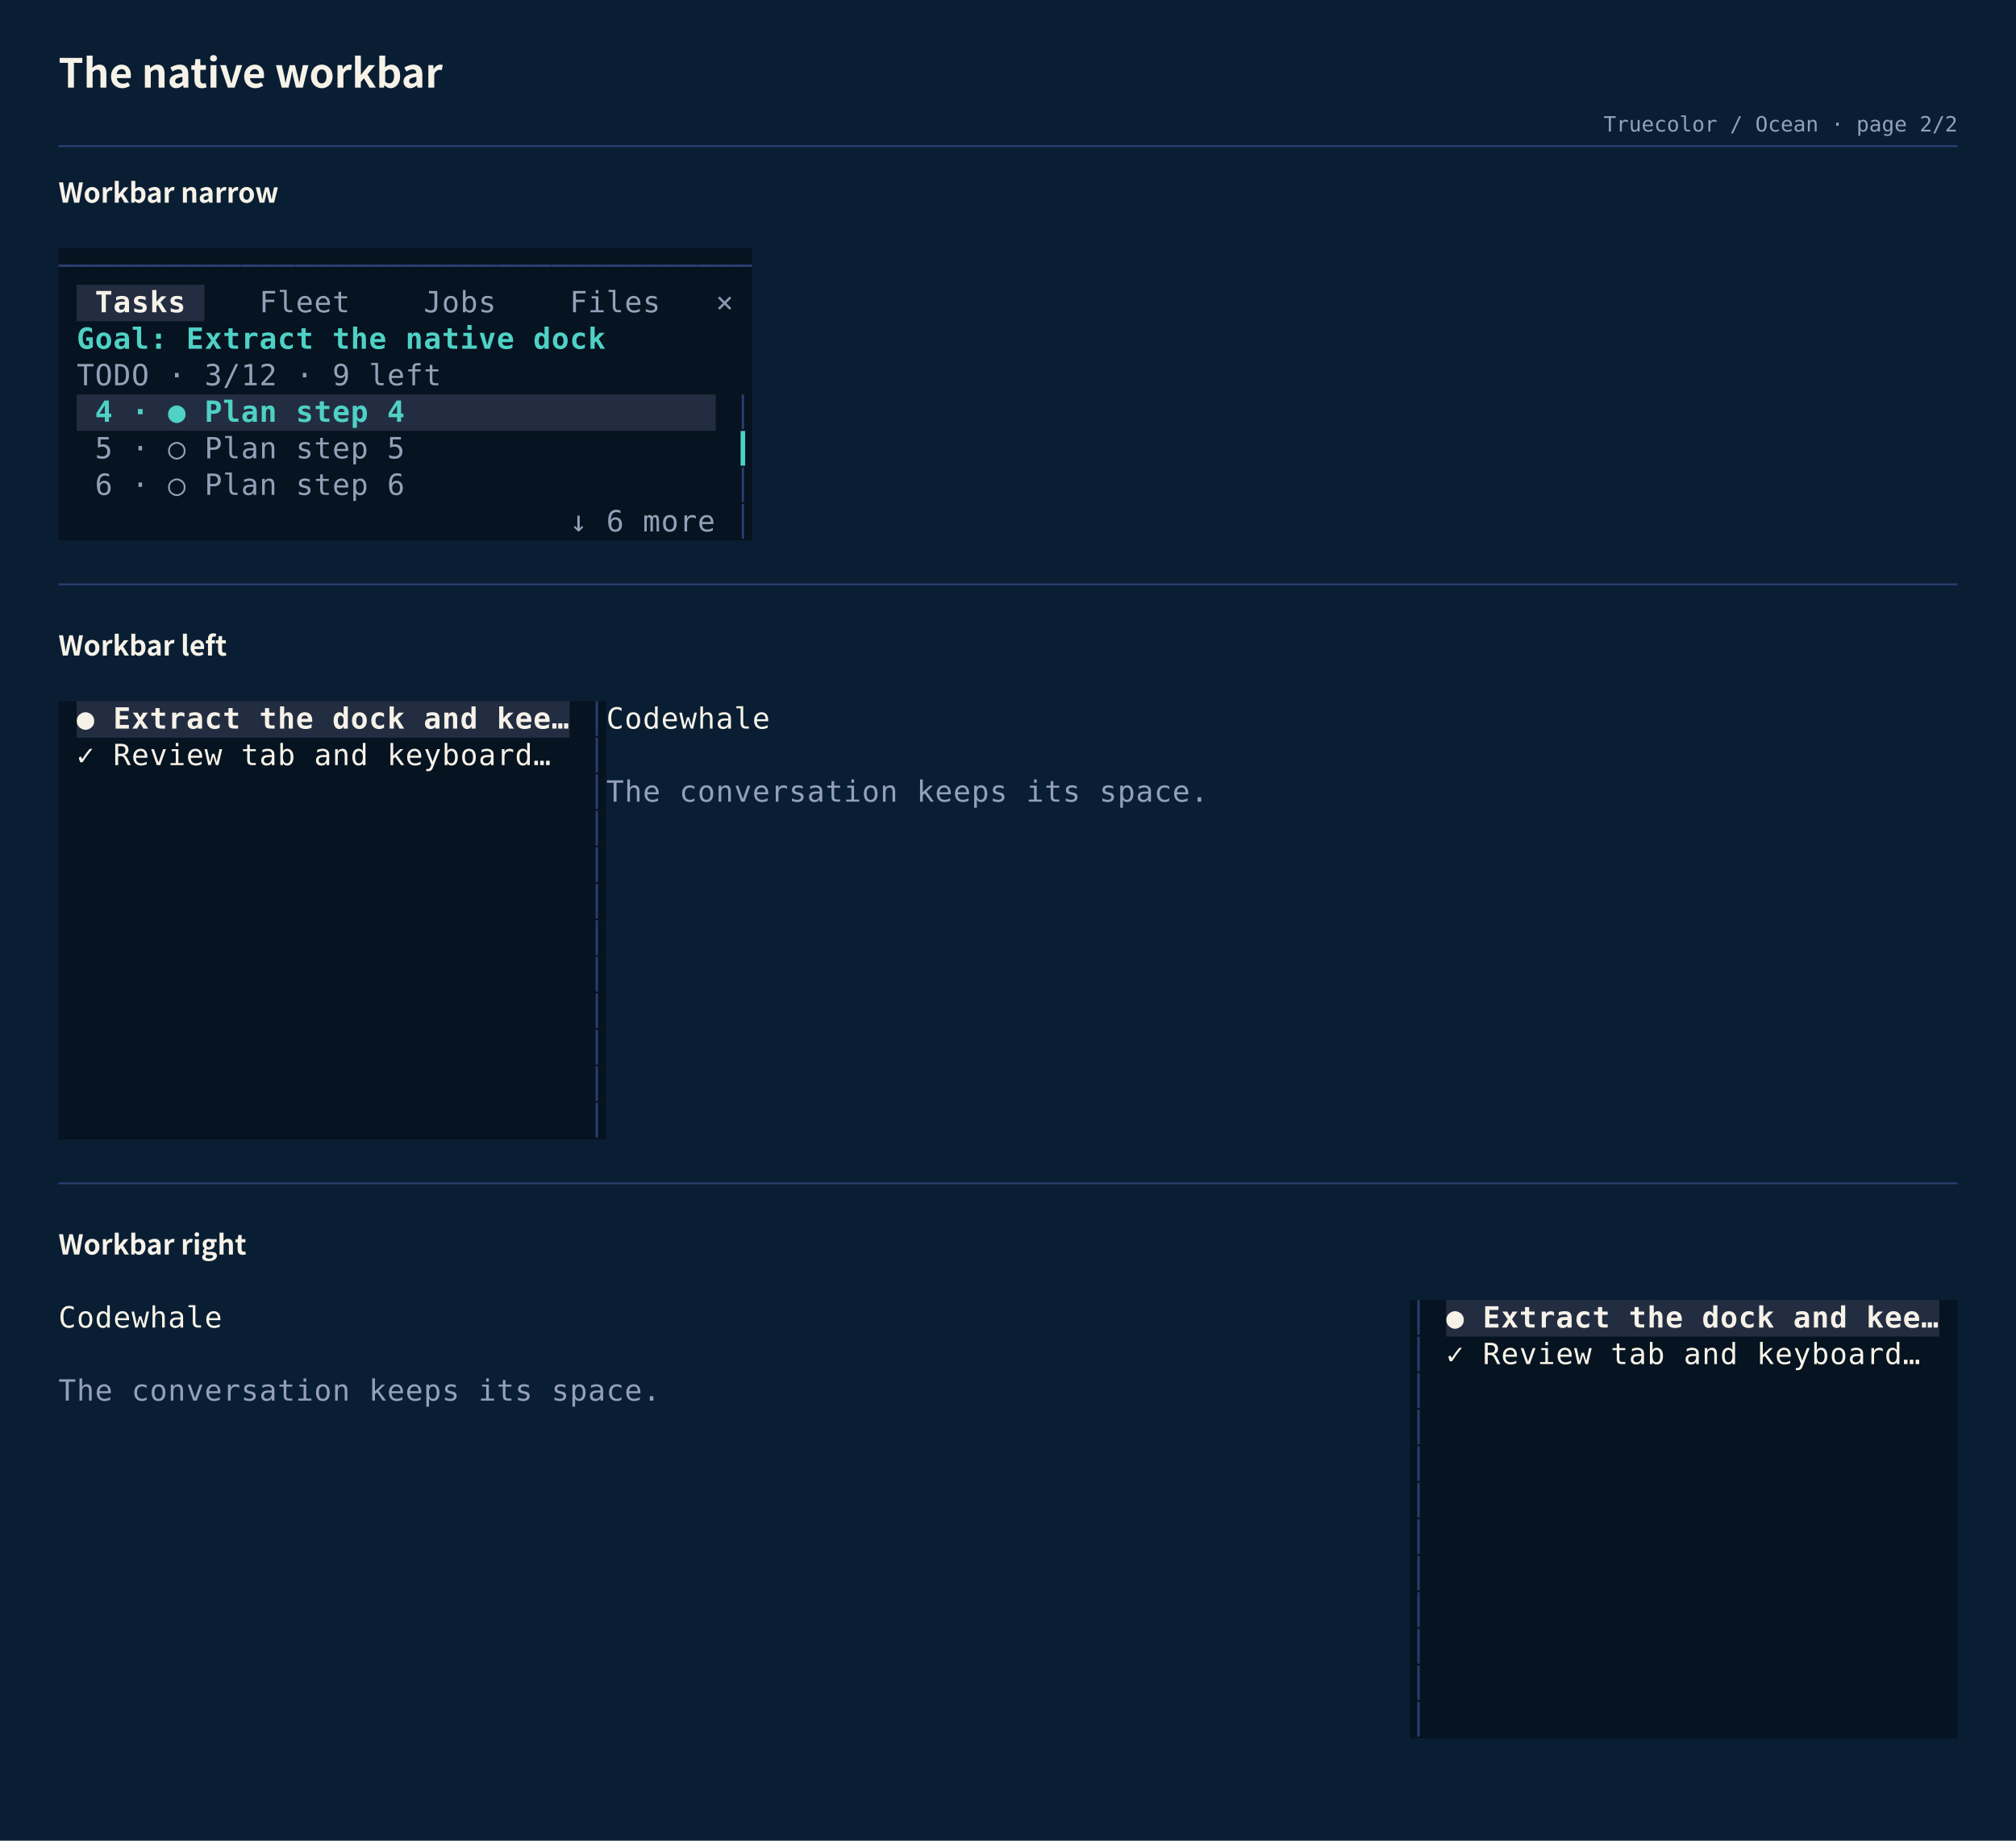
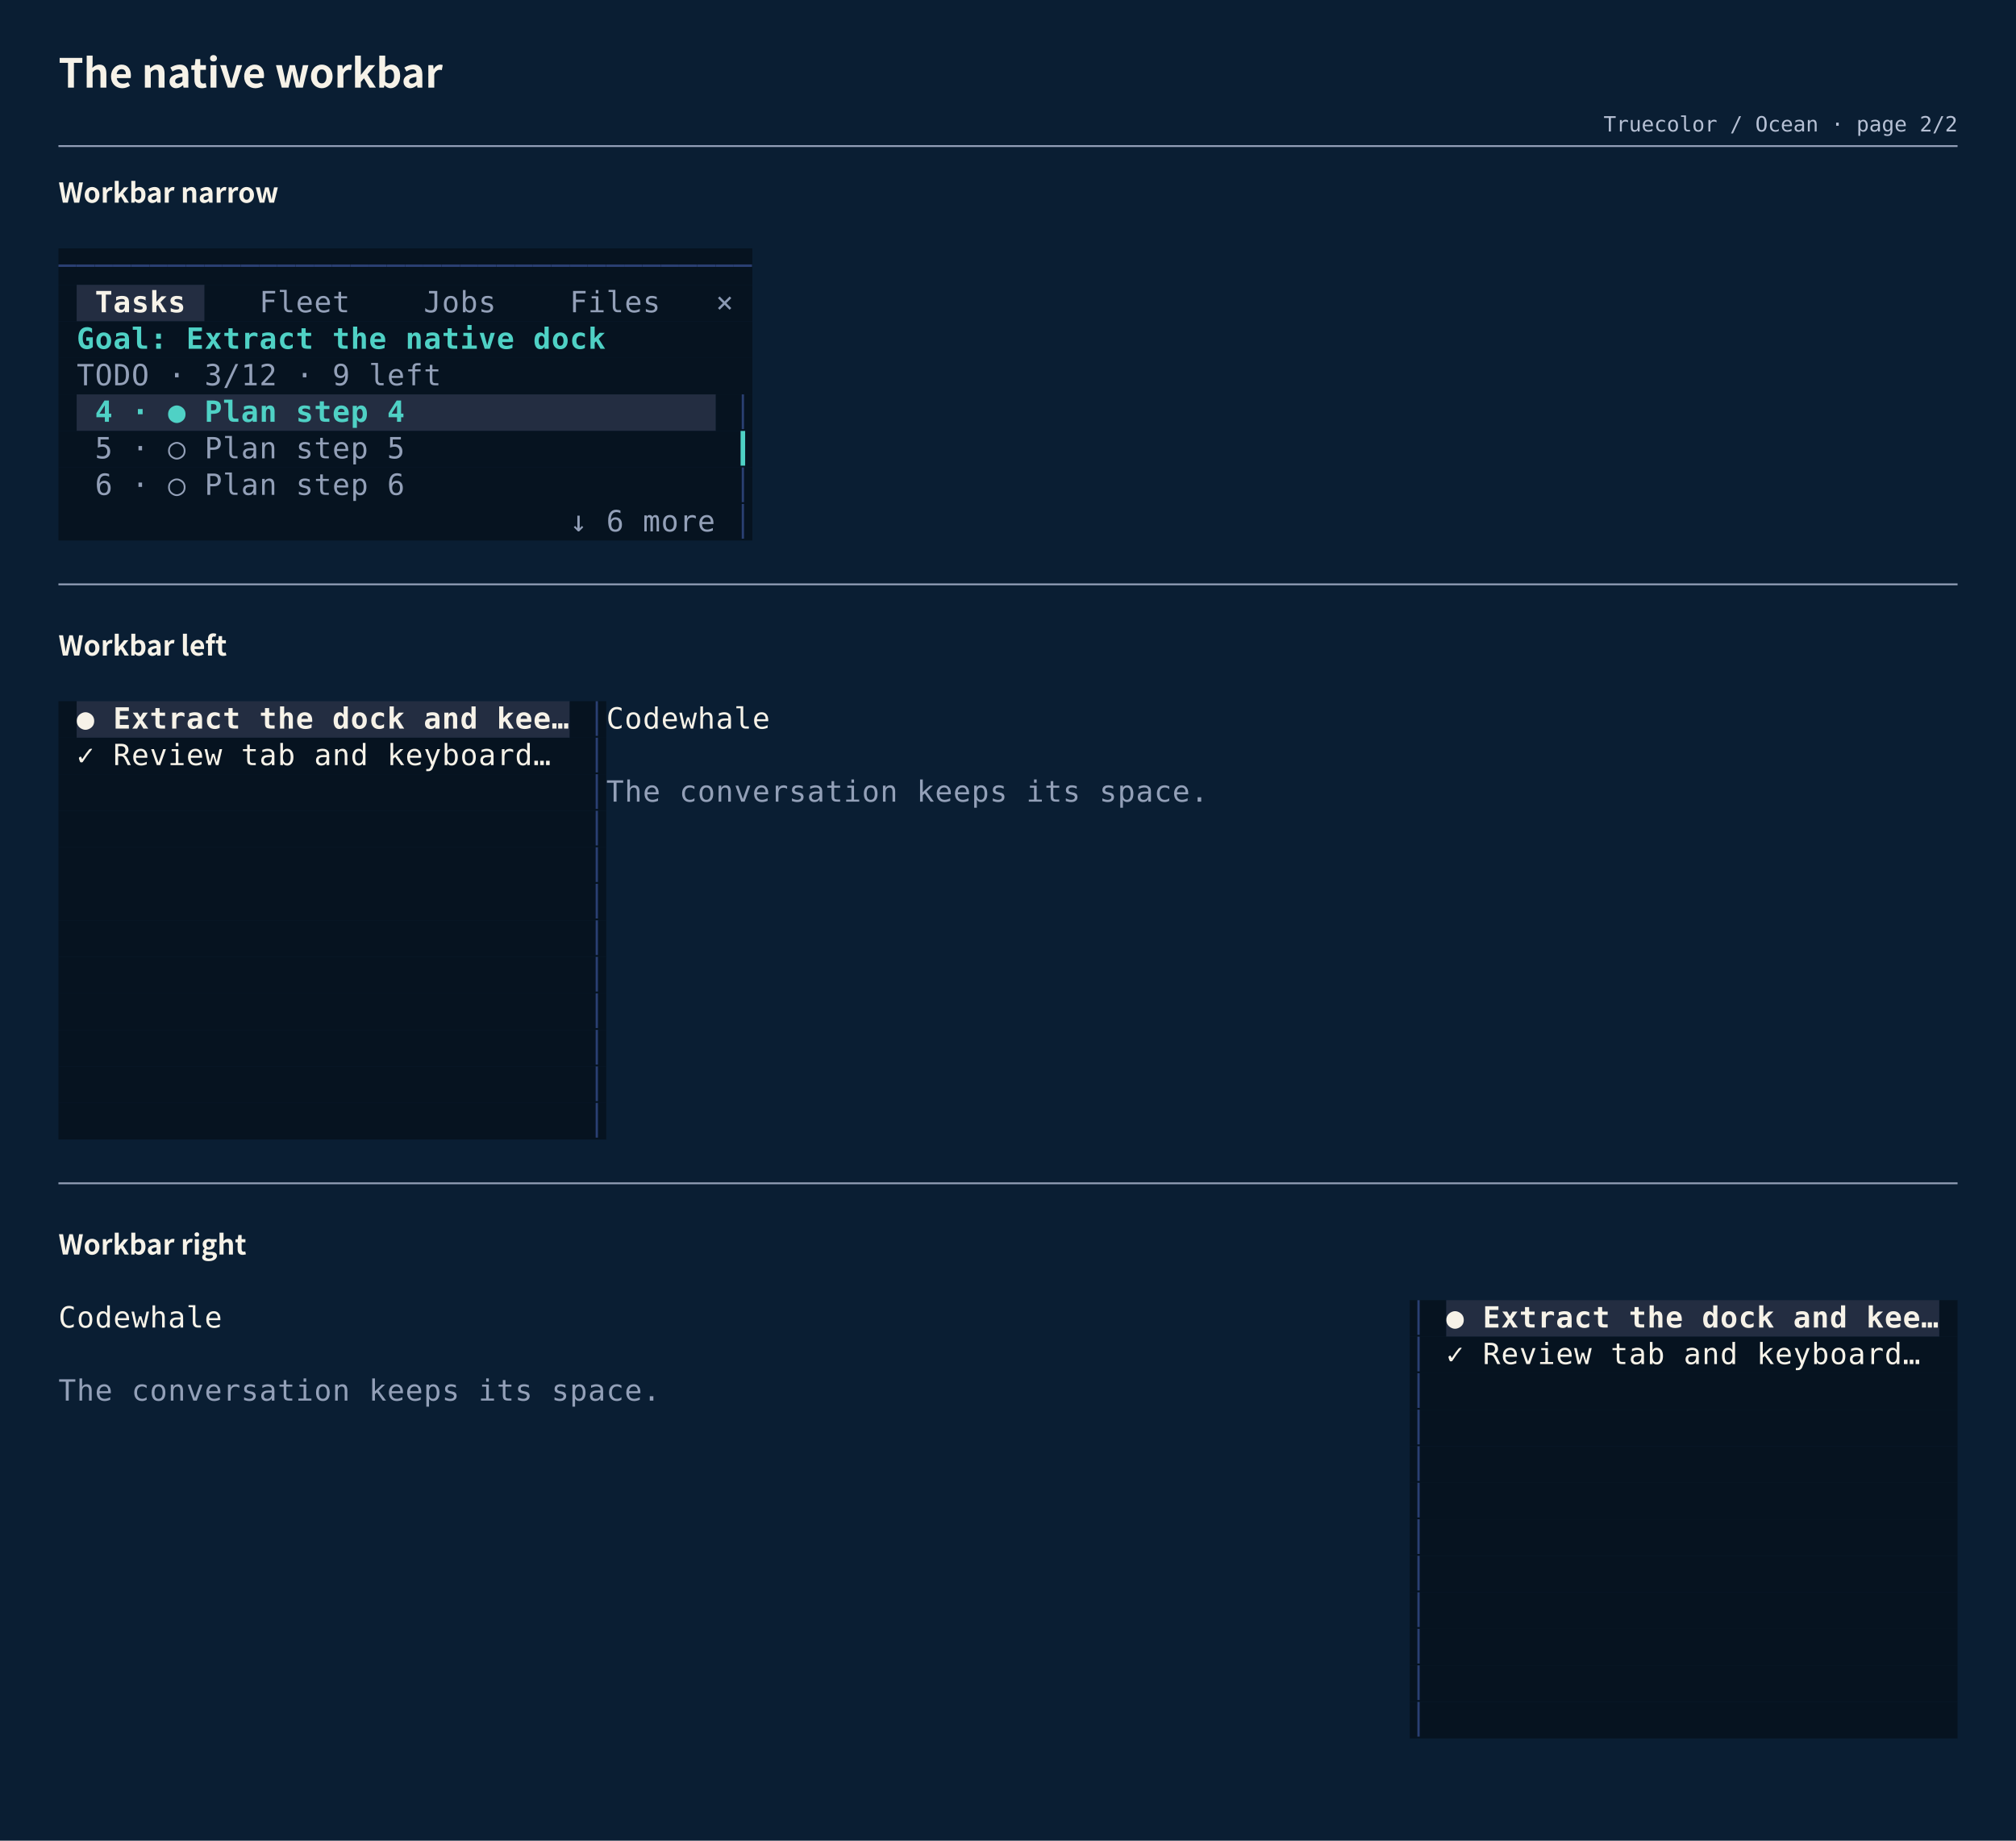
<svg xmlns="http://www.w3.org/2000/svg" width="1104" height="1008" viewBox="0 0 1104 1008" role="img" aria-labelledby="title desc">
  <rect width="100%" height="100%" fill="#0a1e33" />
  <text x="32" y="48" fill="#f6f2e8" font-family="'Geist Sans','PingFang SC','Hiragino Sans GB','Microsoft YaHei UI','Microsoft YaHei','Noto Sans CJK SC','Noto Sans SC','Source Han Sans SC',-apple-system,BlinkMacSystemFont,'Segoe UI',sans-serif" font-size="22" font-weight="600">The native workbar</text>
-   <text x="1072" y="72" fill="#93a0b8" font-family="'DejaVu Sans Mono','Cascadia Mono','SFMono-Regular',Consolas,'Liberation Mono',monospace" font-size="11.5" text-anchor="end">Truecolor / Ocean · page 2/2</text>
-   <path d="M32 80H1072" stroke="#2a3f72" stroke-width="1" />
-   <path d="M32 320H1072" stroke="#2a3f72" stroke-width="1" />
-   <path d="M32 648H1072" stroke="#2a3f72" stroke-width="1" />
+   <text x="1072" y="72" fill="#b6c0d4" font-family="'DejaVu Sans Mono','Cascadia Mono','SFMono-Regular',Consolas,'Liberation Mono',monospace" font-size="11.5" text-anchor="end">Truecolor / Ocean · page 2/2</text>
+   <path d="M32 80H1072" stroke="#93a0b8" stroke-width="1" />
+   <path d="M32 320H1072" stroke="#93a0b8" stroke-width="1" />
+   <path d="M32 648H1072" stroke="#93a0b8" stroke-width="1" />
  <g data-entry="workbar-narrow">
    <text x="32" y="111" fill="#f6f2e8" font-family="'Geist Sans','PingFang SC','Hiragino Sans GB','Microsoft YaHei UI','Microsoft YaHei','Noto Sans CJK SC','Noto Sans SC','Source Han Sans SC',-apple-system,BlinkMacSystemFont,'Segoe UI',sans-serif" font-size="15" font-weight="600">Workbar narrow</text>
    <svg width="380" height="160" viewBox="0 0 380 160" role="img" x="32" y="136">
      <rect width="100%" height="100%" fill="#0a1e33" />
      <rect x="0" y="0" width="380" height="20" fill="#061320" />
      <rect x="0" y="20" width="10" height="20" fill="#061320" />
      <rect x="10" y="20" width="70" height="20" fill="#232d41" />
      <rect x="80" y="20" width="300" height="20" fill="#061320" />
      <rect x="0" y="40" width="380" height="20" fill="#061320" />
      <rect x="0" y="60" width="380" height="20" fill="#061320" />
      <rect x="0" y="80" width="10" height="20" fill="#061320" />
      <rect x="10" y="80" width="350" height="20" fill="#232d41" />
      <rect x="360" y="80" width="20" height="20" fill="#061320" />
      <rect x="0" y="100" width="380" height="20" fill="#061320" />
      <rect x="0" y="120" width="380" height="20" fill="#061320" />
      <rect x="0" y="140" width="380" height="20" fill="#061320" />
      <g font-family="'DejaVu Sans Mono','Cascadia Mono','SFMono-Regular',Consolas,'Liberation Mono',monospace" font-size="16" xml:space="preserve">
        <text x="0" y="15" fill="#2a3f72" textLength="10" lengthAdjust="spacingAndGlyphs">─</text>
        <text x="10" y="15" fill="#2a3f72" textLength="10" lengthAdjust="spacingAndGlyphs">─</text>
        <text x="20" y="15" fill="#2a3f72" textLength="10" lengthAdjust="spacingAndGlyphs">─</text>
        <text x="30" y="15" fill="#2a3f72" textLength="10" lengthAdjust="spacingAndGlyphs">─</text>
        <text x="40" y="15" fill="#2a3f72" textLength="10" lengthAdjust="spacingAndGlyphs">─</text>
        <text x="50" y="15" fill="#2a3f72" textLength="10" lengthAdjust="spacingAndGlyphs">─</text>
        <text x="60" y="15" fill="#2a3f72" textLength="10" lengthAdjust="spacingAndGlyphs">─</text>
        <text x="70" y="15" fill="#2a3f72" textLength="10" lengthAdjust="spacingAndGlyphs">─</text>
        <text x="80" y="15" fill="#2a3f72" textLength="10" lengthAdjust="spacingAndGlyphs">─</text>
        <text x="90" y="15" fill="#2a3f72" textLength="10" lengthAdjust="spacingAndGlyphs">─</text>
        <text x="100" y="15" fill="#2a3f72" textLength="10" lengthAdjust="spacingAndGlyphs">─</text>
        <text x="110" y="15" fill="#2a3f72" textLength="10" lengthAdjust="spacingAndGlyphs">─</text>
        <text x="120" y="15" fill="#2a3f72" textLength="10" lengthAdjust="spacingAndGlyphs">─</text>
        <text x="130" y="15" fill="#2a3f72" textLength="10" lengthAdjust="spacingAndGlyphs">─</text>
        <text x="140" y="15" fill="#2a3f72" textLength="10" lengthAdjust="spacingAndGlyphs">─</text>
        <text x="150" y="15" fill="#2a3f72" textLength="10" lengthAdjust="spacingAndGlyphs">─</text>
        <text x="160" y="15" fill="#2a3f72" textLength="10" lengthAdjust="spacingAndGlyphs">─</text>
        <text x="170" y="15" fill="#2a3f72" textLength="10" lengthAdjust="spacingAndGlyphs">─</text>
        <text x="180" y="15" fill="#2a3f72" textLength="10" lengthAdjust="spacingAndGlyphs">─</text>
        <text x="190" y="15" fill="#2a3f72" textLength="10" lengthAdjust="spacingAndGlyphs">─</text>
        <text x="200" y="15" fill="#2a3f72" textLength="10" lengthAdjust="spacingAndGlyphs">─</text>
        <text x="210" y="15" fill="#2a3f72" textLength="10" lengthAdjust="spacingAndGlyphs">─</text>
        <text x="220" y="15" fill="#2a3f72" textLength="10" lengthAdjust="spacingAndGlyphs">─</text>
        <text x="230" y="15" fill="#2a3f72" textLength="10" lengthAdjust="spacingAndGlyphs">─</text>
        <text x="240" y="15" fill="#2a3f72" textLength="10" lengthAdjust="spacingAndGlyphs">─</text>
        <text x="250" y="15" fill="#2a3f72" textLength="10" lengthAdjust="spacingAndGlyphs">─</text>
        <text x="260" y="15" fill="#2a3f72" textLength="10" lengthAdjust="spacingAndGlyphs">─</text>
        <text x="270" y="15" fill="#2a3f72" textLength="10" lengthAdjust="spacingAndGlyphs">─</text>
        <text x="280" y="15" fill="#2a3f72" textLength="10" lengthAdjust="spacingAndGlyphs">─</text>
        <text x="290" y="15" fill="#2a3f72" textLength="10" lengthAdjust="spacingAndGlyphs">─</text>
        <text x="300" y="15" fill="#2a3f72" textLength="10" lengthAdjust="spacingAndGlyphs">─</text>
        <text x="310" y="15" fill="#2a3f72" textLength="10" lengthAdjust="spacingAndGlyphs">─</text>
        <text x="320" y="15" fill="#2a3f72" textLength="10" lengthAdjust="spacingAndGlyphs">─</text>
        <text x="330" y="15" fill="#2a3f72" textLength="10" lengthAdjust="spacingAndGlyphs">─</text>
        <text x="340" y="15" fill="#2a3f72" textLength="10" lengthAdjust="spacingAndGlyphs">─</text>
        <text x="350" y="15" fill="#2a3f72" textLength="10" lengthAdjust="spacingAndGlyphs">─</text>
        <text x="360" y="15" fill="#2a3f72" textLength="10" lengthAdjust="spacingAndGlyphs">─</text>
        <text x="370" y="15" fill="#2a3f72" textLength="10" lengthAdjust="spacingAndGlyphs">─</text>
        <text x="20" y="35" fill="#f6f2e8" textLength="10" lengthAdjust="spacingAndGlyphs" font-weight="700">T</text>
        <text x="30" y="35" fill="#f6f2e8" textLength="10" lengthAdjust="spacingAndGlyphs" font-weight="700">a</text>
        <text x="40" y="35" fill="#f6f2e8" textLength="10" lengthAdjust="spacingAndGlyphs" font-weight="700">s</text>
        <text x="50" y="35" fill="#f6f2e8" textLength="10" lengthAdjust="spacingAndGlyphs" font-weight="700">k</text>
        <text x="60" y="35" fill="#f6f2e8" textLength="10" lengthAdjust="spacingAndGlyphs" font-weight="700">s</text>
        <text x="110" y="35" fill="#93a0b8" textLength="10" lengthAdjust="spacingAndGlyphs">F</text>
        <text x="120" y="35" fill="#93a0b8" textLength="10" lengthAdjust="spacingAndGlyphs">l</text>
        <text x="130" y="35" fill="#93a0b8" textLength="10" lengthAdjust="spacingAndGlyphs">e</text>
        <text x="140" y="35" fill="#93a0b8" textLength="10" lengthAdjust="spacingAndGlyphs">e</text>
        <text x="150" y="35" fill="#93a0b8" textLength="10" lengthAdjust="spacingAndGlyphs">t</text>
        <text x="200" y="35" fill="#93a0b8" textLength="10" lengthAdjust="spacingAndGlyphs">J</text>
        <text x="210" y="35" fill="#93a0b8" textLength="10" lengthAdjust="spacingAndGlyphs">o</text>
        <text x="220" y="35" fill="#93a0b8" textLength="10" lengthAdjust="spacingAndGlyphs">b</text>
        <text x="230" y="35" fill="#93a0b8" textLength="10" lengthAdjust="spacingAndGlyphs">s</text>
        <text x="280" y="35" fill="#93a0b8" textLength="10" lengthAdjust="spacingAndGlyphs">F</text>
        <text x="290" y="35" fill="#93a0b8" textLength="10" lengthAdjust="spacingAndGlyphs">i</text>
        <text x="300" y="35" fill="#93a0b8" textLength="10" lengthAdjust="spacingAndGlyphs">l</text>
        <text x="310" y="35" fill="#93a0b8" textLength="10" lengthAdjust="spacingAndGlyphs">e</text>
        <text x="320" y="35" fill="#93a0b8" textLength="10" lengthAdjust="spacingAndGlyphs">s</text>
        <text x="360" y="35" fill="#8a99b3" textLength="10" lengthAdjust="spacingAndGlyphs">×</text>
        <text x="10" y="55" fill="#4fd1c5" textLength="10" lengthAdjust="spacingAndGlyphs" font-weight="700">G</text>
        <text x="20" y="55" fill="#4fd1c5" textLength="10" lengthAdjust="spacingAndGlyphs" font-weight="700">o</text>
        <text x="30" y="55" fill="#4fd1c5" textLength="10" lengthAdjust="spacingAndGlyphs" font-weight="700">a</text>
        <text x="40" y="55" fill="#4fd1c5" textLength="10" lengthAdjust="spacingAndGlyphs" font-weight="700">l</text>
        <text x="50" y="55" fill="#4fd1c5" textLength="10" lengthAdjust="spacingAndGlyphs" font-weight="700">:</text>
        <text x="70" y="55" fill="#4fd1c5" textLength="10" lengthAdjust="spacingAndGlyphs" font-weight="700">E</text>
        <text x="80" y="55" fill="#4fd1c5" textLength="10" lengthAdjust="spacingAndGlyphs" font-weight="700">x</text>
        <text x="90" y="55" fill="#4fd1c5" textLength="10" lengthAdjust="spacingAndGlyphs" font-weight="700">t</text>
        <text x="100" y="55" fill="#4fd1c5" textLength="10" lengthAdjust="spacingAndGlyphs" font-weight="700">r</text>
        <text x="110" y="55" fill="#4fd1c5" textLength="10" lengthAdjust="spacingAndGlyphs" font-weight="700">a</text>
        <text x="120" y="55" fill="#4fd1c5" textLength="10" lengthAdjust="spacingAndGlyphs" font-weight="700">c</text>
        <text x="130" y="55" fill="#4fd1c5" textLength="10" lengthAdjust="spacingAndGlyphs" font-weight="700">t</text>
        <text x="150" y="55" fill="#4fd1c5" textLength="10" lengthAdjust="spacingAndGlyphs" font-weight="700">t</text>
        <text x="160" y="55" fill="#4fd1c5" textLength="10" lengthAdjust="spacingAndGlyphs" font-weight="700">h</text>
        <text x="170" y="55" fill="#4fd1c5" textLength="10" lengthAdjust="spacingAndGlyphs" font-weight="700">e</text>
        <text x="190" y="55" fill="#4fd1c5" textLength="10" lengthAdjust="spacingAndGlyphs" font-weight="700">n</text>
        <text x="200" y="55" fill="#4fd1c5" textLength="10" lengthAdjust="spacingAndGlyphs" font-weight="700">a</text>
        <text x="210" y="55" fill="#4fd1c5" textLength="10" lengthAdjust="spacingAndGlyphs" font-weight="700">t</text>
        <text x="220" y="55" fill="#4fd1c5" textLength="10" lengthAdjust="spacingAndGlyphs" font-weight="700">i</text>
        <text x="230" y="55" fill="#4fd1c5" textLength="10" lengthAdjust="spacingAndGlyphs" font-weight="700">v</text>
        <text x="240" y="55" fill="#4fd1c5" textLength="10" lengthAdjust="spacingAndGlyphs" font-weight="700">e</text>
        <text x="260" y="55" fill="#4fd1c5" textLength="10" lengthAdjust="spacingAndGlyphs" font-weight="700">d</text>
        <text x="270" y="55" fill="#4fd1c5" textLength="10" lengthAdjust="spacingAndGlyphs" font-weight="700">o</text>
        <text x="280" y="55" fill="#4fd1c5" textLength="10" lengthAdjust="spacingAndGlyphs" font-weight="700">c</text>
        <text x="290" y="55" fill="#4fd1c5" textLength="10" lengthAdjust="spacingAndGlyphs" font-weight="700">k</text>
        <text x="10" y="75" fill="#93a0b8" textLength="10" lengthAdjust="spacingAndGlyphs">T</text>
        <text x="20" y="75" fill="#93a0b8" textLength="10" lengthAdjust="spacingAndGlyphs">O</text>
        <text x="30" y="75" fill="#93a0b8" textLength="10" lengthAdjust="spacingAndGlyphs">D</text>
        <text x="40" y="75" fill="#93a0b8" textLength="10" lengthAdjust="spacingAndGlyphs">O</text>
        <text x="60" y="75" fill="#93a0b8" textLength="10" lengthAdjust="spacingAndGlyphs">·</text>
        <text x="80" y="75" fill="#93a0b8" textLength="10" lengthAdjust="spacingAndGlyphs">3</text>
        <text x="90" y="75" fill="#93a0b8" textLength="10" lengthAdjust="spacingAndGlyphs">/</text>
        <text x="100" y="75" fill="#93a0b8" textLength="10" lengthAdjust="spacingAndGlyphs">1</text>
        <text x="110" y="75" fill="#93a0b8" textLength="10" lengthAdjust="spacingAndGlyphs">2</text>
        <text x="130" y="75" fill="#93a0b8" textLength="10" lengthAdjust="spacingAndGlyphs">·</text>
        <text x="150" y="75" fill="#93a0b8" textLength="10" lengthAdjust="spacingAndGlyphs">9</text>
        <text x="170" y="75" fill="#93a0b8" textLength="10" lengthAdjust="spacingAndGlyphs">l</text>
        <text x="180" y="75" fill="#93a0b8" textLength="10" lengthAdjust="spacingAndGlyphs">e</text>
        <text x="190" y="75" fill="#93a0b8" textLength="10" lengthAdjust="spacingAndGlyphs">f</text>
        <text x="200" y="75" fill="#93a0b8" textLength="10" lengthAdjust="spacingAndGlyphs">t</text>
        <text x="20" y="95" fill="#4fd1c5" textLength="10" lengthAdjust="spacingAndGlyphs" font-weight="700">4</text>
        <text x="40" y="95" fill="#4fd1c5" textLength="10" lengthAdjust="spacingAndGlyphs" font-weight="700">·</text>
        <text x="60" y="95" fill="#4fd1c5" textLength="10" lengthAdjust="spacingAndGlyphs" font-weight="700">●</text>
        <text x="80" y="95" fill="#4fd1c5" textLength="10" lengthAdjust="spacingAndGlyphs" font-weight="700">P</text>
        <text x="90" y="95" fill="#4fd1c5" textLength="10" lengthAdjust="spacingAndGlyphs" font-weight="700">l</text>
        <text x="100" y="95" fill="#4fd1c5" textLength="10" lengthAdjust="spacingAndGlyphs" font-weight="700">a</text>
        <text x="110" y="95" fill="#4fd1c5" textLength="10" lengthAdjust="spacingAndGlyphs" font-weight="700">n</text>
        <text x="130" y="95" fill="#4fd1c5" textLength="10" lengthAdjust="spacingAndGlyphs" font-weight="700">s</text>
        <text x="140" y="95" fill="#4fd1c5" textLength="10" lengthAdjust="spacingAndGlyphs" font-weight="700">t</text>
        <text x="150" y="95" fill="#4fd1c5" textLength="10" lengthAdjust="spacingAndGlyphs" font-weight="700">e</text>
        <text x="160" y="95" fill="#4fd1c5" textLength="10" lengthAdjust="spacingAndGlyphs" font-weight="700">p</text>
        <text x="180" y="95" fill="#4fd1c5" textLength="10" lengthAdjust="spacingAndGlyphs" font-weight="700">4</text>
        <text x="370" y="95" fill="#2a3f72" textLength="10" lengthAdjust="spacingAndGlyphs">│</text>
        <text x="20" y="115" fill="#93a0b8" textLength="10" lengthAdjust="spacingAndGlyphs">5</text>
        <text x="40" y="115" fill="#93a0b8" textLength="10" lengthAdjust="spacingAndGlyphs">·</text>
        <text x="60" y="115" fill="#93a0b8" textLength="10" lengthAdjust="spacingAndGlyphs">○</text>
        <text x="80" y="115" fill="#93a0b8" textLength="10" lengthAdjust="spacingAndGlyphs">P</text>
        <text x="90" y="115" fill="#93a0b8" textLength="10" lengthAdjust="spacingAndGlyphs">l</text>
        <text x="100" y="115" fill="#93a0b8" textLength="10" lengthAdjust="spacingAndGlyphs">a</text>
        <text x="110" y="115" fill="#93a0b8" textLength="10" lengthAdjust="spacingAndGlyphs">n</text>
        <text x="130" y="115" fill="#93a0b8" textLength="10" lengthAdjust="spacingAndGlyphs">s</text>
        <text x="140" y="115" fill="#93a0b8" textLength="10" lengthAdjust="spacingAndGlyphs">t</text>
        <text x="150" y="115" fill="#93a0b8" textLength="10" lengthAdjust="spacingAndGlyphs">e</text>
        <text x="160" y="115" fill="#93a0b8" textLength="10" lengthAdjust="spacingAndGlyphs">p</text>
        <text x="180" y="115" fill="#93a0b8" textLength="10" lengthAdjust="spacingAndGlyphs">5</text>
        <text x="370" y="115" fill="#4fd1c5" textLength="10" lengthAdjust="spacingAndGlyphs">┃</text>
        <text x="20" y="135" fill="#93a0b8" textLength="10" lengthAdjust="spacingAndGlyphs">6</text>
        <text x="40" y="135" fill="#93a0b8" textLength="10" lengthAdjust="spacingAndGlyphs">·</text>
        <text x="60" y="135" fill="#93a0b8" textLength="10" lengthAdjust="spacingAndGlyphs">○</text>
        <text x="80" y="135" fill="#93a0b8" textLength="10" lengthAdjust="spacingAndGlyphs">P</text>
        <text x="90" y="135" fill="#93a0b8" textLength="10" lengthAdjust="spacingAndGlyphs">l</text>
        <text x="100" y="135" fill="#93a0b8" textLength="10" lengthAdjust="spacingAndGlyphs">a</text>
        <text x="110" y="135" fill="#93a0b8" textLength="10" lengthAdjust="spacingAndGlyphs">n</text>
        <text x="130" y="135" fill="#93a0b8" textLength="10" lengthAdjust="spacingAndGlyphs">s</text>
        <text x="140" y="135" fill="#93a0b8" textLength="10" lengthAdjust="spacingAndGlyphs">t</text>
        <text x="150" y="135" fill="#93a0b8" textLength="10" lengthAdjust="spacingAndGlyphs">e</text>
        <text x="160" y="135" fill="#93a0b8" textLength="10" lengthAdjust="spacingAndGlyphs">p</text>
        <text x="180" y="135" fill="#93a0b8" textLength="10" lengthAdjust="spacingAndGlyphs">6</text>
        <text x="370" y="135" fill="#2a3f72" textLength="10" lengthAdjust="spacingAndGlyphs">│</text>
        <text x="280" y="155" fill="#93a0b8" textLength="10" lengthAdjust="spacingAndGlyphs">↓</text>
        <text x="300" y="155" fill="#93a0b8" textLength="10" lengthAdjust="spacingAndGlyphs">6</text>
        <text x="320" y="155" fill="#93a0b8" textLength="10" lengthAdjust="spacingAndGlyphs">m</text>
        <text x="330" y="155" fill="#93a0b8" textLength="10" lengthAdjust="spacingAndGlyphs">o</text>
        <text x="340" y="155" fill="#93a0b8" textLength="10" lengthAdjust="spacingAndGlyphs">r</text>
        <text x="350" y="155" fill="#93a0b8" textLength="10" lengthAdjust="spacingAndGlyphs">e</text>
        <text x="370" y="155" fill="#2a3f72" textLength="10" lengthAdjust="spacingAndGlyphs">│</text>
      </g>
    </svg>
  </g>
  <g data-entry="workbar-left">
    <text x="32" y="359" fill="#f6f2e8" font-family="'Geist Sans','PingFang SC','Hiragino Sans GB','Microsoft YaHei UI','Microsoft YaHei','Noto Sans CJK SC','Noto Sans SC','Source Han Sans SC',-apple-system,BlinkMacSystemFont,'Segoe UI',sans-serif" font-size="15" font-weight="600">Workbar left</text>
    <svg width="1040" height="240" viewBox="0 0 1040 240" role="img" x="32" y="384">
      <rect width="100%" height="100%" fill="#0a1e33" />
      <rect x="0" y="0" width="10" height="20" fill="#061320" />
      <rect x="10" y="0" width="270" height="20" fill="#232d41" />
      <rect x="280" y="0" width="20" height="20" fill="#061320" />
      <rect x="0" y="20" width="300" height="20" fill="#061320" />
      <rect x="0" y="40" width="300" height="20" fill="#061320" />
      <rect x="0" y="60" width="300" height="20" fill="#061320" />
      <rect x="0" y="80" width="300" height="20" fill="#061320" />
      <rect x="0" y="100" width="300" height="20" fill="#061320" />
      <rect x="0" y="120" width="300" height="20" fill="#061320" />
      <rect x="0" y="140" width="300" height="20" fill="#061320" />
      <rect x="0" y="160" width="300" height="20" fill="#061320" />
      <rect x="0" y="180" width="300" height="20" fill="#061320" />
      <rect x="0" y="200" width="300" height="20" fill="#061320" />
      <rect x="0" y="220" width="300" height="20" fill="#061320" />
      <g font-family="'DejaVu Sans Mono','Cascadia Mono','SFMono-Regular',Consolas,'Liberation Mono',monospace" font-size="16" xml:space="preserve">
        <text x="10" y="15" fill="#f6f2e8" textLength="10" lengthAdjust="spacingAndGlyphs" font-weight="700">●</text>
        <text x="30" y="15" fill="#f6f2e8" textLength="10" lengthAdjust="spacingAndGlyphs" font-weight="700">E</text>
        <text x="40" y="15" fill="#f6f2e8" textLength="10" lengthAdjust="spacingAndGlyphs" font-weight="700">x</text>
        <text x="50" y="15" fill="#f6f2e8" textLength="10" lengthAdjust="spacingAndGlyphs" font-weight="700">t</text>
        <text x="60" y="15" fill="#f6f2e8" textLength="10" lengthAdjust="spacingAndGlyphs" font-weight="700">r</text>
        <text x="70" y="15" fill="#f6f2e8" textLength="10" lengthAdjust="spacingAndGlyphs" font-weight="700">a</text>
        <text x="80" y="15" fill="#f6f2e8" textLength="10" lengthAdjust="spacingAndGlyphs" font-weight="700">c</text>
        <text x="90" y="15" fill="#f6f2e8" textLength="10" lengthAdjust="spacingAndGlyphs" font-weight="700">t</text>
        <text x="110" y="15" fill="#f6f2e8" textLength="10" lengthAdjust="spacingAndGlyphs" font-weight="700">t</text>
        <text x="120" y="15" fill="#f6f2e8" textLength="10" lengthAdjust="spacingAndGlyphs" font-weight="700">h</text>
        <text x="130" y="15" fill="#f6f2e8" textLength="10" lengthAdjust="spacingAndGlyphs" font-weight="700">e</text>
        <text x="150" y="15" fill="#f6f2e8" textLength="10" lengthAdjust="spacingAndGlyphs" font-weight="700">d</text>
        <text x="160" y="15" fill="#f6f2e8" textLength="10" lengthAdjust="spacingAndGlyphs" font-weight="700">o</text>
        <text x="170" y="15" fill="#f6f2e8" textLength="10" lengthAdjust="spacingAndGlyphs" font-weight="700">c</text>
        <text x="180" y="15" fill="#f6f2e8" textLength="10" lengthAdjust="spacingAndGlyphs" font-weight="700">k</text>
        <text x="200" y="15" fill="#f6f2e8" textLength="10" lengthAdjust="spacingAndGlyphs" font-weight="700">a</text>
        <text x="210" y="15" fill="#f6f2e8" textLength="10" lengthAdjust="spacingAndGlyphs" font-weight="700">n</text>
        <text x="220" y="15" fill="#f6f2e8" textLength="10" lengthAdjust="spacingAndGlyphs" font-weight="700">d</text>
        <text x="240" y="15" fill="#f6f2e8" textLength="10" lengthAdjust="spacingAndGlyphs" font-weight="700">k</text>
        <text x="250" y="15" fill="#f6f2e8" textLength="10" lengthAdjust="spacingAndGlyphs" font-weight="700">e</text>
        <text x="260" y="15" fill="#f6f2e8" textLength="10" lengthAdjust="spacingAndGlyphs" font-weight="700">e</text>
        <text x="270" y="15" fill="#f6f2e8" textLength="10" lengthAdjust="spacingAndGlyphs" font-weight="700">…</text>
        <text x="290" y="15" fill="#2a3f72" textLength="10" lengthAdjust="spacingAndGlyphs">│</text>
        <text x="300" y="15" fill="#f6f2e8" textLength="10" lengthAdjust="spacingAndGlyphs">C</text>
        <text x="310" y="15" fill="#f6f2e8" textLength="10" lengthAdjust="spacingAndGlyphs">o</text>
        <text x="320" y="15" fill="#f6f2e8" textLength="10" lengthAdjust="spacingAndGlyphs">d</text>
        <text x="330" y="15" fill="#f6f2e8" textLength="10" lengthAdjust="spacingAndGlyphs">e</text>
        <text x="340" y="15" fill="#f6f2e8" textLength="10" lengthAdjust="spacingAndGlyphs">w</text>
        <text x="350" y="15" fill="#f6f2e8" textLength="10" lengthAdjust="spacingAndGlyphs">h</text>
        <text x="360" y="15" fill="#f6f2e8" textLength="10" lengthAdjust="spacingAndGlyphs">a</text>
        <text x="370" y="15" fill="#f6f2e8" textLength="10" lengthAdjust="spacingAndGlyphs">l</text>
        <text x="380" y="15" fill="#f6f2e8" textLength="10" lengthAdjust="spacingAndGlyphs">e</text>
        <text x="10" y="35" fill="#f6f2e8" textLength="10" lengthAdjust="spacingAndGlyphs">✓</text>
        <text x="30" y="35" fill="#f6f2e8" textLength="10" lengthAdjust="spacingAndGlyphs">R</text>
        <text x="40" y="35" fill="#f6f2e8" textLength="10" lengthAdjust="spacingAndGlyphs">e</text>
        <text x="50" y="35" fill="#f6f2e8" textLength="10" lengthAdjust="spacingAndGlyphs">v</text>
        <text x="60" y="35" fill="#f6f2e8" textLength="10" lengthAdjust="spacingAndGlyphs">i</text>
        <text x="70" y="35" fill="#f6f2e8" textLength="10" lengthAdjust="spacingAndGlyphs">e</text>
        <text x="80" y="35" fill="#f6f2e8" textLength="10" lengthAdjust="spacingAndGlyphs">w</text>
        <text x="100" y="35" fill="#f6f2e8" textLength="10" lengthAdjust="spacingAndGlyphs">t</text>
        <text x="110" y="35" fill="#f6f2e8" textLength="10" lengthAdjust="spacingAndGlyphs">a</text>
        <text x="120" y="35" fill="#f6f2e8" textLength="10" lengthAdjust="spacingAndGlyphs">b</text>
        <text x="140" y="35" fill="#f6f2e8" textLength="10" lengthAdjust="spacingAndGlyphs">a</text>
        <text x="150" y="35" fill="#f6f2e8" textLength="10" lengthAdjust="spacingAndGlyphs">n</text>
        <text x="160" y="35" fill="#f6f2e8" textLength="10" lengthAdjust="spacingAndGlyphs">d</text>
        <text x="180" y="35" fill="#f6f2e8" textLength="10" lengthAdjust="spacingAndGlyphs">k</text>
        <text x="190" y="35" fill="#f6f2e8" textLength="10" lengthAdjust="spacingAndGlyphs">e</text>
        <text x="200" y="35" fill="#f6f2e8" textLength="10" lengthAdjust="spacingAndGlyphs">y</text>
        <text x="210" y="35" fill="#f6f2e8" textLength="10" lengthAdjust="spacingAndGlyphs">b</text>
        <text x="220" y="35" fill="#f6f2e8" textLength="10" lengthAdjust="spacingAndGlyphs">o</text>
        <text x="230" y="35" fill="#f6f2e8" textLength="10" lengthAdjust="spacingAndGlyphs">a</text>
        <text x="240" y="35" fill="#f6f2e8" textLength="10" lengthAdjust="spacingAndGlyphs">r</text>
        <text x="250" y="35" fill="#f6f2e8" textLength="10" lengthAdjust="spacingAndGlyphs">d</text>
        <text x="260" y="35" fill="#f6f2e8" textLength="10" lengthAdjust="spacingAndGlyphs">…</text>
        <text x="290" y="35" fill="#2a3f72" textLength="10" lengthAdjust="spacingAndGlyphs">│</text>
        <text x="290" y="55" fill="#2a3f72" textLength="10" lengthAdjust="spacingAndGlyphs">│</text>
        <text x="300" y="55" fill="#93a0b8" textLength="10" lengthAdjust="spacingAndGlyphs">T</text>
        <text x="310" y="55" fill="#93a0b8" textLength="10" lengthAdjust="spacingAndGlyphs">h</text>
        <text x="320" y="55" fill="#93a0b8" textLength="10" lengthAdjust="spacingAndGlyphs">e</text>
        <text x="340" y="55" fill="#93a0b8" textLength="10" lengthAdjust="spacingAndGlyphs">c</text>
        <text x="350" y="55" fill="#93a0b8" textLength="10" lengthAdjust="spacingAndGlyphs">o</text>
        <text x="360" y="55" fill="#93a0b8" textLength="10" lengthAdjust="spacingAndGlyphs">n</text>
        <text x="370" y="55" fill="#93a0b8" textLength="10" lengthAdjust="spacingAndGlyphs">v</text>
        <text x="380" y="55" fill="#93a0b8" textLength="10" lengthAdjust="spacingAndGlyphs">e</text>
        <text x="390" y="55" fill="#93a0b8" textLength="10" lengthAdjust="spacingAndGlyphs">r</text>
        <text x="400" y="55" fill="#93a0b8" textLength="10" lengthAdjust="spacingAndGlyphs">s</text>
        <text x="410" y="55" fill="#93a0b8" textLength="10" lengthAdjust="spacingAndGlyphs">a</text>
        <text x="420" y="55" fill="#93a0b8" textLength="10" lengthAdjust="spacingAndGlyphs">t</text>
        <text x="430" y="55" fill="#93a0b8" textLength="10" lengthAdjust="spacingAndGlyphs">i</text>
        <text x="440" y="55" fill="#93a0b8" textLength="10" lengthAdjust="spacingAndGlyphs">o</text>
        <text x="450" y="55" fill="#93a0b8" textLength="10" lengthAdjust="spacingAndGlyphs">n</text>
        <text x="470" y="55" fill="#93a0b8" textLength="10" lengthAdjust="spacingAndGlyphs">k</text>
        <text x="480" y="55" fill="#93a0b8" textLength="10" lengthAdjust="spacingAndGlyphs">e</text>
        <text x="490" y="55" fill="#93a0b8" textLength="10" lengthAdjust="spacingAndGlyphs">e</text>
        <text x="500" y="55" fill="#93a0b8" textLength="10" lengthAdjust="spacingAndGlyphs">p</text>
        <text x="510" y="55" fill="#93a0b8" textLength="10" lengthAdjust="spacingAndGlyphs">s</text>
        <text x="530" y="55" fill="#93a0b8" textLength="10" lengthAdjust="spacingAndGlyphs">i</text>
        <text x="540" y="55" fill="#93a0b8" textLength="10" lengthAdjust="spacingAndGlyphs">t</text>
        <text x="550" y="55" fill="#93a0b8" textLength="10" lengthAdjust="spacingAndGlyphs">s</text>
        <text x="570" y="55" fill="#93a0b8" textLength="10" lengthAdjust="spacingAndGlyphs">s</text>
        <text x="580" y="55" fill="#93a0b8" textLength="10" lengthAdjust="spacingAndGlyphs">p</text>
        <text x="590" y="55" fill="#93a0b8" textLength="10" lengthAdjust="spacingAndGlyphs">a</text>
        <text x="600" y="55" fill="#93a0b8" textLength="10" lengthAdjust="spacingAndGlyphs">c</text>
        <text x="610" y="55" fill="#93a0b8" textLength="10" lengthAdjust="spacingAndGlyphs">e</text>
        <text x="620" y="55" fill="#93a0b8" textLength="10" lengthAdjust="spacingAndGlyphs">.</text>
        <text x="290" y="75" fill="#2a3f72" textLength="10" lengthAdjust="spacingAndGlyphs">│</text>
        <text x="290" y="95" fill="#2a3f72" textLength="10" lengthAdjust="spacingAndGlyphs">│</text>
        <text x="290" y="115" fill="#2a3f72" textLength="10" lengthAdjust="spacingAndGlyphs">│</text>
        <text x="290" y="135" fill="#2a3f72" textLength="10" lengthAdjust="spacingAndGlyphs">│</text>
        <text x="290" y="155" fill="#2a3f72" textLength="10" lengthAdjust="spacingAndGlyphs">│</text>
        <text x="290" y="175" fill="#2a3f72" textLength="10" lengthAdjust="spacingAndGlyphs">│</text>
        <text x="290" y="195" fill="#2a3f72" textLength="10" lengthAdjust="spacingAndGlyphs">│</text>
        <text x="290" y="215" fill="#2a3f72" textLength="10" lengthAdjust="spacingAndGlyphs">│</text>
        <text x="290" y="235" fill="#2a3f72" textLength="10" lengthAdjust="spacingAndGlyphs">│</text>
      </g>
    </svg>
  </g>
  <g data-entry="workbar-right">
    <text x="32" y="687" fill="#f6f2e8" font-family="'Geist Sans','PingFang SC','Hiragino Sans GB','Microsoft YaHei UI','Microsoft YaHei','Noto Sans CJK SC','Noto Sans SC','Source Han Sans SC',-apple-system,BlinkMacSystemFont,'Segoe UI',sans-serif" font-size="15" font-weight="600">Workbar right</text>
    <svg width="1040" height="240" viewBox="0 0 1040 240" role="img" x="32" y="712">
      <rect width="100%" height="100%" fill="#0a1e33" />
      <rect x="740" y="0" width="20" height="20" fill="#061320" />
      <rect x="760" y="0" width="270" height="20" fill="#232d41" />
      <rect x="1030" y="0" width="10" height="20" fill="#061320" />
      <rect x="740" y="20" width="300" height="20" fill="#061320" />
      <rect x="740" y="40" width="300" height="20" fill="#061320" />
      <rect x="740" y="60" width="300" height="20" fill="#061320" />
      <rect x="740" y="80" width="300" height="20" fill="#061320" />
      <rect x="740" y="100" width="300" height="20" fill="#061320" />
      <rect x="740" y="120" width="300" height="20" fill="#061320" />
      <rect x="740" y="140" width="300" height="20" fill="#061320" />
      <rect x="740" y="160" width="300" height="20" fill="#061320" />
      <rect x="740" y="180" width="300" height="20" fill="#061320" />
      <rect x="740" y="200" width="300" height="20" fill="#061320" />
      <rect x="740" y="220" width="300" height="20" fill="#061320" />
      <g font-family="'DejaVu Sans Mono','Cascadia Mono','SFMono-Regular',Consolas,'Liberation Mono',monospace" font-size="16" xml:space="preserve">
        <text x="0" y="15" fill="#f6f2e8" textLength="10" lengthAdjust="spacingAndGlyphs">C</text>
        <text x="10" y="15" fill="#f6f2e8" textLength="10" lengthAdjust="spacingAndGlyphs">o</text>
        <text x="20" y="15" fill="#f6f2e8" textLength="10" lengthAdjust="spacingAndGlyphs">d</text>
        <text x="30" y="15" fill="#f6f2e8" textLength="10" lengthAdjust="spacingAndGlyphs">e</text>
        <text x="40" y="15" fill="#f6f2e8" textLength="10" lengthAdjust="spacingAndGlyphs">w</text>
        <text x="50" y="15" fill="#f6f2e8" textLength="10" lengthAdjust="spacingAndGlyphs">h</text>
        <text x="60" y="15" fill="#f6f2e8" textLength="10" lengthAdjust="spacingAndGlyphs">a</text>
        <text x="70" y="15" fill="#f6f2e8" textLength="10" lengthAdjust="spacingAndGlyphs">l</text>
        <text x="80" y="15" fill="#f6f2e8" textLength="10" lengthAdjust="spacingAndGlyphs">e</text>
        <text x="740" y="15" fill="#2a3f72" textLength="10" lengthAdjust="spacingAndGlyphs">│</text>
        <text x="760" y="15" fill="#f6f2e8" textLength="10" lengthAdjust="spacingAndGlyphs" font-weight="700">●</text>
        <text x="780" y="15" fill="#f6f2e8" textLength="10" lengthAdjust="spacingAndGlyphs" font-weight="700">E</text>
        <text x="790" y="15" fill="#f6f2e8" textLength="10" lengthAdjust="spacingAndGlyphs" font-weight="700">x</text>
        <text x="800" y="15" fill="#f6f2e8" textLength="10" lengthAdjust="spacingAndGlyphs" font-weight="700">t</text>
        <text x="810" y="15" fill="#f6f2e8" textLength="10" lengthAdjust="spacingAndGlyphs" font-weight="700">r</text>
        <text x="820" y="15" fill="#f6f2e8" textLength="10" lengthAdjust="spacingAndGlyphs" font-weight="700">a</text>
        <text x="830" y="15" fill="#f6f2e8" textLength="10" lengthAdjust="spacingAndGlyphs" font-weight="700">c</text>
        <text x="840" y="15" fill="#f6f2e8" textLength="10" lengthAdjust="spacingAndGlyphs" font-weight="700">t</text>
        <text x="860" y="15" fill="#f6f2e8" textLength="10" lengthAdjust="spacingAndGlyphs" font-weight="700">t</text>
        <text x="870" y="15" fill="#f6f2e8" textLength="10" lengthAdjust="spacingAndGlyphs" font-weight="700">h</text>
        <text x="880" y="15" fill="#f6f2e8" textLength="10" lengthAdjust="spacingAndGlyphs" font-weight="700">e</text>
        <text x="900" y="15" fill="#f6f2e8" textLength="10" lengthAdjust="spacingAndGlyphs" font-weight="700">d</text>
        <text x="910" y="15" fill="#f6f2e8" textLength="10" lengthAdjust="spacingAndGlyphs" font-weight="700">o</text>
        <text x="920" y="15" fill="#f6f2e8" textLength="10" lengthAdjust="spacingAndGlyphs" font-weight="700">c</text>
        <text x="930" y="15" fill="#f6f2e8" textLength="10" lengthAdjust="spacingAndGlyphs" font-weight="700">k</text>
        <text x="950" y="15" fill="#f6f2e8" textLength="10" lengthAdjust="spacingAndGlyphs" font-weight="700">a</text>
        <text x="960" y="15" fill="#f6f2e8" textLength="10" lengthAdjust="spacingAndGlyphs" font-weight="700">n</text>
        <text x="970" y="15" fill="#f6f2e8" textLength="10" lengthAdjust="spacingAndGlyphs" font-weight="700">d</text>
        <text x="990" y="15" fill="#f6f2e8" textLength="10" lengthAdjust="spacingAndGlyphs" font-weight="700">k</text>
        <text x="1000" y="15" fill="#f6f2e8" textLength="10" lengthAdjust="spacingAndGlyphs" font-weight="700">e</text>
        <text x="1010" y="15" fill="#f6f2e8" textLength="10" lengthAdjust="spacingAndGlyphs" font-weight="700">e</text>
        <text x="1020" y="15" fill="#f6f2e8" textLength="10" lengthAdjust="spacingAndGlyphs" font-weight="700">…</text>
        <text x="740" y="35" fill="#2a3f72" textLength="10" lengthAdjust="spacingAndGlyphs">│</text>
        <text x="760" y="35" fill="#f6f2e8" textLength="10" lengthAdjust="spacingAndGlyphs">✓</text>
        <text x="780" y="35" fill="#f6f2e8" textLength="10" lengthAdjust="spacingAndGlyphs">R</text>
        <text x="790" y="35" fill="#f6f2e8" textLength="10" lengthAdjust="spacingAndGlyphs">e</text>
        <text x="800" y="35" fill="#f6f2e8" textLength="10" lengthAdjust="spacingAndGlyphs">v</text>
        <text x="810" y="35" fill="#f6f2e8" textLength="10" lengthAdjust="spacingAndGlyphs">i</text>
        <text x="820" y="35" fill="#f6f2e8" textLength="10" lengthAdjust="spacingAndGlyphs">e</text>
        <text x="830" y="35" fill="#f6f2e8" textLength="10" lengthAdjust="spacingAndGlyphs">w</text>
        <text x="850" y="35" fill="#f6f2e8" textLength="10" lengthAdjust="spacingAndGlyphs">t</text>
        <text x="860" y="35" fill="#f6f2e8" textLength="10" lengthAdjust="spacingAndGlyphs">a</text>
        <text x="870" y="35" fill="#f6f2e8" textLength="10" lengthAdjust="spacingAndGlyphs">b</text>
        <text x="890" y="35" fill="#f6f2e8" textLength="10" lengthAdjust="spacingAndGlyphs">a</text>
        <text x="900" y="35" fill="#f6f2e8" textLength="10" lengthAdjust="spacingAndGlyphs">n</text>
        <text x="910" y="35" fill="#f6f2e8" textLength="10" lengthAdjust="spacingAndGlyphs">d</text>
        <text x="930" y="35" fill="#f6f2e8" textLength="10" lengthAdjust="spacingAndGlyphs">k</text>
        <text x="940" y="35" fill="#f6f2e8" textLength="10" lengthAdjust="spacingAndGlyphs">e</text>
        <text x="950" y="35" fill="#f6f2e8" textLength="10" lengthAdjust="spacingAndGlyphs">y</text>
        <text x="960" y="35" fill="#f6f2e8" textLength="10" lengthAdjust="spacingAndGlyphs">b</text>
        <text x="970" y="35" fill="#f6f2e8" textLength="10" lengthAdjust="spacingAndGlyphs">o</text>
        <text x="980" y="35" fill="#f6f2e8" textLength="10" lengthAdjust="spacingAndGlyphs">a</text>
        <text x="990" y="35" fill="#f6f2e8" textLength="10" lengthAdjust="spacingAndGlyphs">r</text>
        <text x="1000" y="35" fill="#f6f2e8" textLength="10" lengthAdjust="spacingAndGlyphs">d</text>
        <text x="1010" y="35" fill="#f6f2e8" textLength="10" lengthAdjust="spacingAndGlyphs">…</text>
        <text x="0" y="55" fill="#93a0b8" textLength="10" lengthAdjust="spacingAndGlyphs">T</text>
        <text x="10" y="55" fill="#93a0b8" textLength="10" lengthAdjust="spacingAndGlyphs">h</text>
        <text x="20" y="55" fill="#93a0b8" textLength="10" lengthAdjust="spacingAndGlyphs">e</text>
        <text x="40" y="55" fill="#93a0b8" textLength="10" lengthAdjust="spacingAndGlyphs">c</text>
        <text x="50" y="55" fill="#93a0b8" textLength="10" lengthAdjust="spacingAndGlyphs">o</text>
        <text x="60" y="55" fill="#93a0b8" textLength="10" lengthAdjust="spacingAndGlyphs">n</text>
        <text x="70" y="55" fill="#93a0b8" textLength="10" lengthAdjust="spacingAndGlyphs">v</text>
        <text x="80" y="55" fill="#93a0b8" textLength="10" lengthAdjust="spacingAndGlyphs">e</text>
        <text x="90" y="55" fill="#93a0b8" textLength="10" lengthAdjust="spacingAndGlyphs">r</text>
        <text x="100" y="55" fill="#93a0b8" textLength="10" lengthAdjust="spacingAndGlyphs">s</text>
        <text x="110" y="55" fill="#93a0b8" textLength="10" lengthAdjust="spacingAndGlyphs">a</text>
        <text x="120" y="55" fill="#93a0b8" textLength="10" lengthAdjust="spacingAndGlyphs">t</text>
        <text x="130" y="55" fill="#93a0b8" textLength="10" lengthAdjust="spacingAndGlyphs">i</text>
        <text x="140" y="55" fill="#93a0b8" textLength="10" lengthAdjust="spacingAndGlyphs">o</text>
        <text x="150" y="55" fill="#93a0b8" textLength="10" lengthAdjust="spacingAndGlyphs">n</text>
        <text x="170" y="55" fill="#93a0b8" textLength="10" lengthAdjust="spacingAndGlyphs">k</text>
        <text x="180" y="55" fill="#93a0b8" textLength="10" lengthAdjust="spacingAndGlyphs">e</text>
        <text x="190" y="55" fill="#93a0b8" textLength="10" lengthAdjust="spacingAndGlyphs">e</text>
        <text x="200" y="55" fill="#93a0b8" textLength="10" lengthAdjust="spacingAndGlyphs">p</text>
        <text x="210" y="55" fill="#93a0b8" textLength="10" lengthAdjust="spacingAndGlyphs">s</text>
        <text x="230" y="55" fill="#93a0b8" textLength="10" lengthAdjust="spacingAndGlyphs">i</text>
        <text x="240" y="55" fill="#93a0b8" textLength="10" lengthAdjust="spacingAndGlyphs">t</text>
        <text x="250" y="55" fill="#93a0b8" textLength="10" lengthAdjust="spacingAndGlyphs">s</text>
        <text x="270" y="55" fill="#93a0b8" textLength="10" lengthAdjust="spacingAndGlyphs">s</text>
        <text x="280" y="55" fill="#93a0b8" textLength="10" lengthAdjust="spacingAndGlyphs">p</text>
        <text x="290" y="55" fill="#93a0b8" textLength="10" lengthAdjust="spacingAndGlyphs">a</text>
        <text x="300" y="55" fill="#93a0b8" textLength="10" lengthAdjust="spacingAndGlyphs">c</text>
        <text x="310" y="55" fill="#93a0b8" textLength="10" lengthAdjust="spacingAndGlyphs">e</text>
        <text x="320" y="55" fill="#93a0b8" textLength="10" lengthAdjust="spacingAndGlyphs">.</text>
        <text x="740" y="55" fill="#2a3f72" textLength="10" lengthAdjust="spacingAndGlyphs">│</text>
        <text x="740" y="75" fill="#2a3f72" textLength="10" lengthAdjust="spacingAndGlyphs">│</text>
        <text x="740" y="95" fill="#2a3f72" textLength="10" lengthAdjust="spacingAndGlyphs">│</text>
        <text x="740" y="115" fill="#2a3f72" textLength="10" lengthAdjust="spacingAndGlyphs">│</text>
        <text x="740" y="135" fill="#2a3f72" textLength="10" lengthAdjust="spacingAndGlyphs">│</text>
        <text x="740" y="155" fill="#2a3f72" textLength="10" lengthAdjust="spacingAndGlyphs">│</text>
        <text x="740" y="175" fill="#2a3f72" textLength="10" lengthAdjust="spacingAndGlyphs">│</text>
        <text x="740" y="195" fill="#2a3f72" textLength="10" lengthAdjust="spacingAndGlyphs">│</text>
        <text x="740" y="215" fill="#2a3f72" textLength="10" lengthAdjust="spacingAndGlyphs">│</text>
        <text x="740" y="235" fill="#2a3f72" textLength="10" lengthAdjust="spacingAndGlyphs">│</text>
      </g>
    </svg>
  </g>
</svg>
